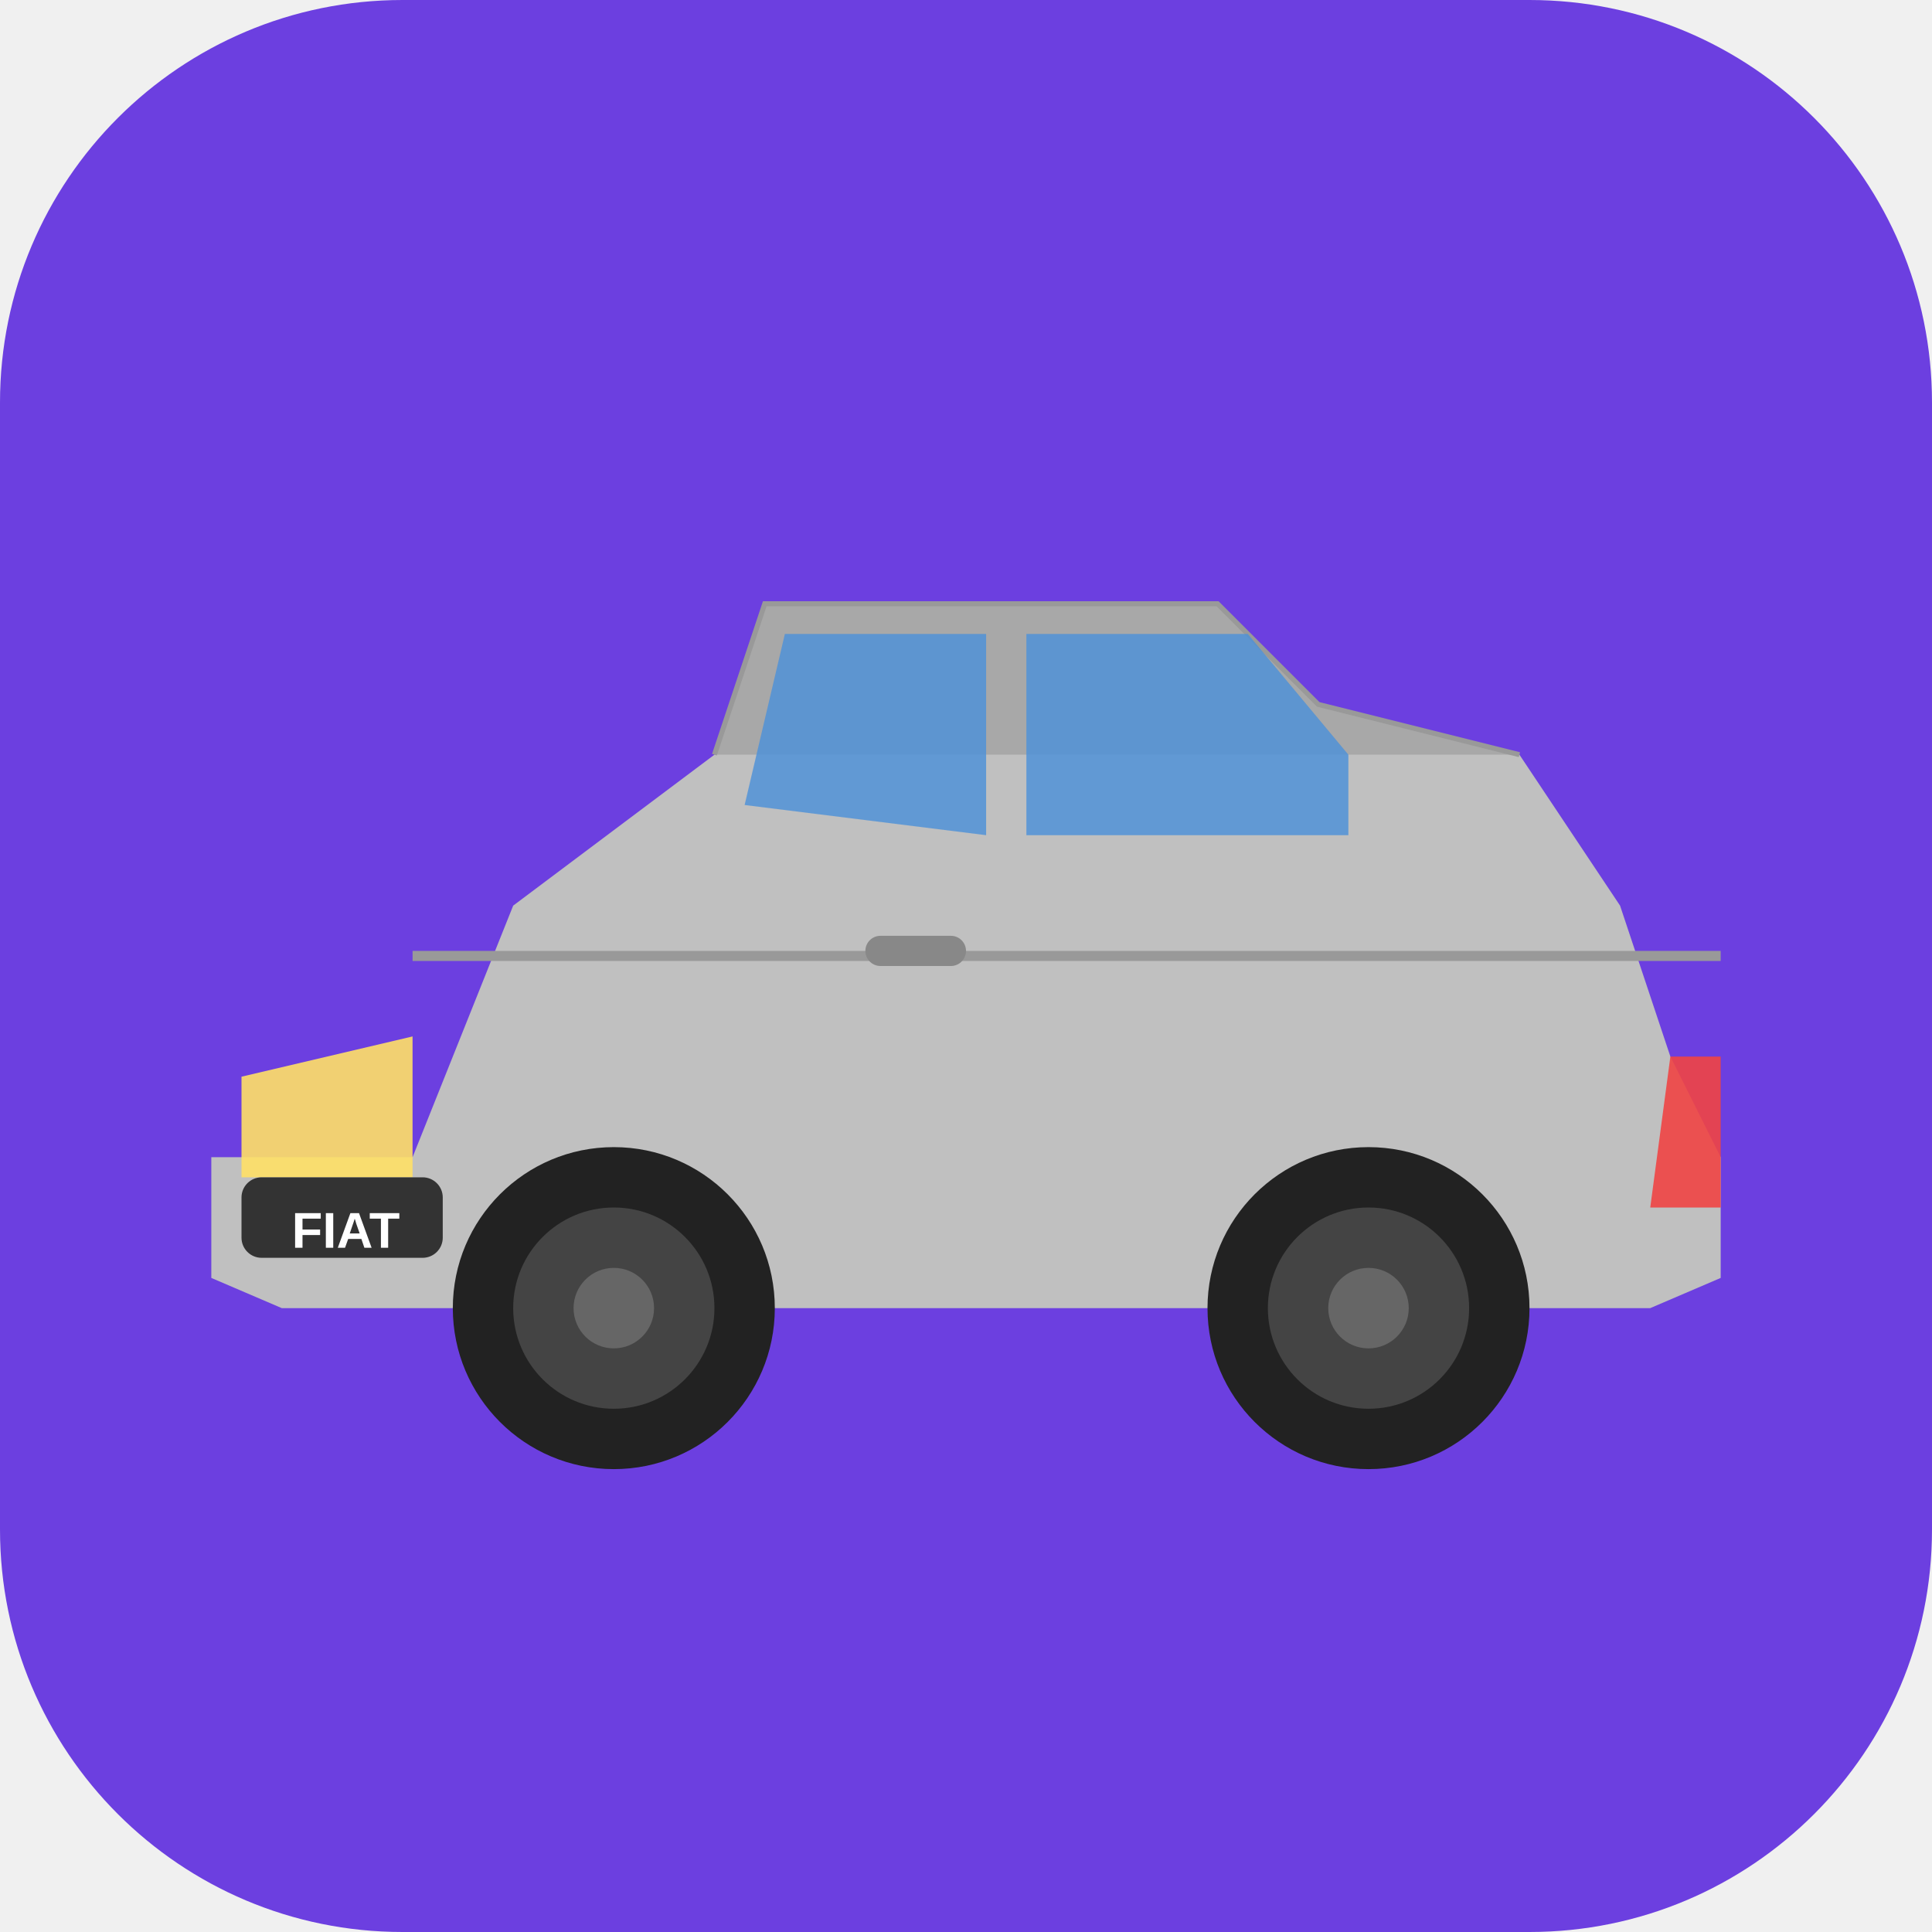
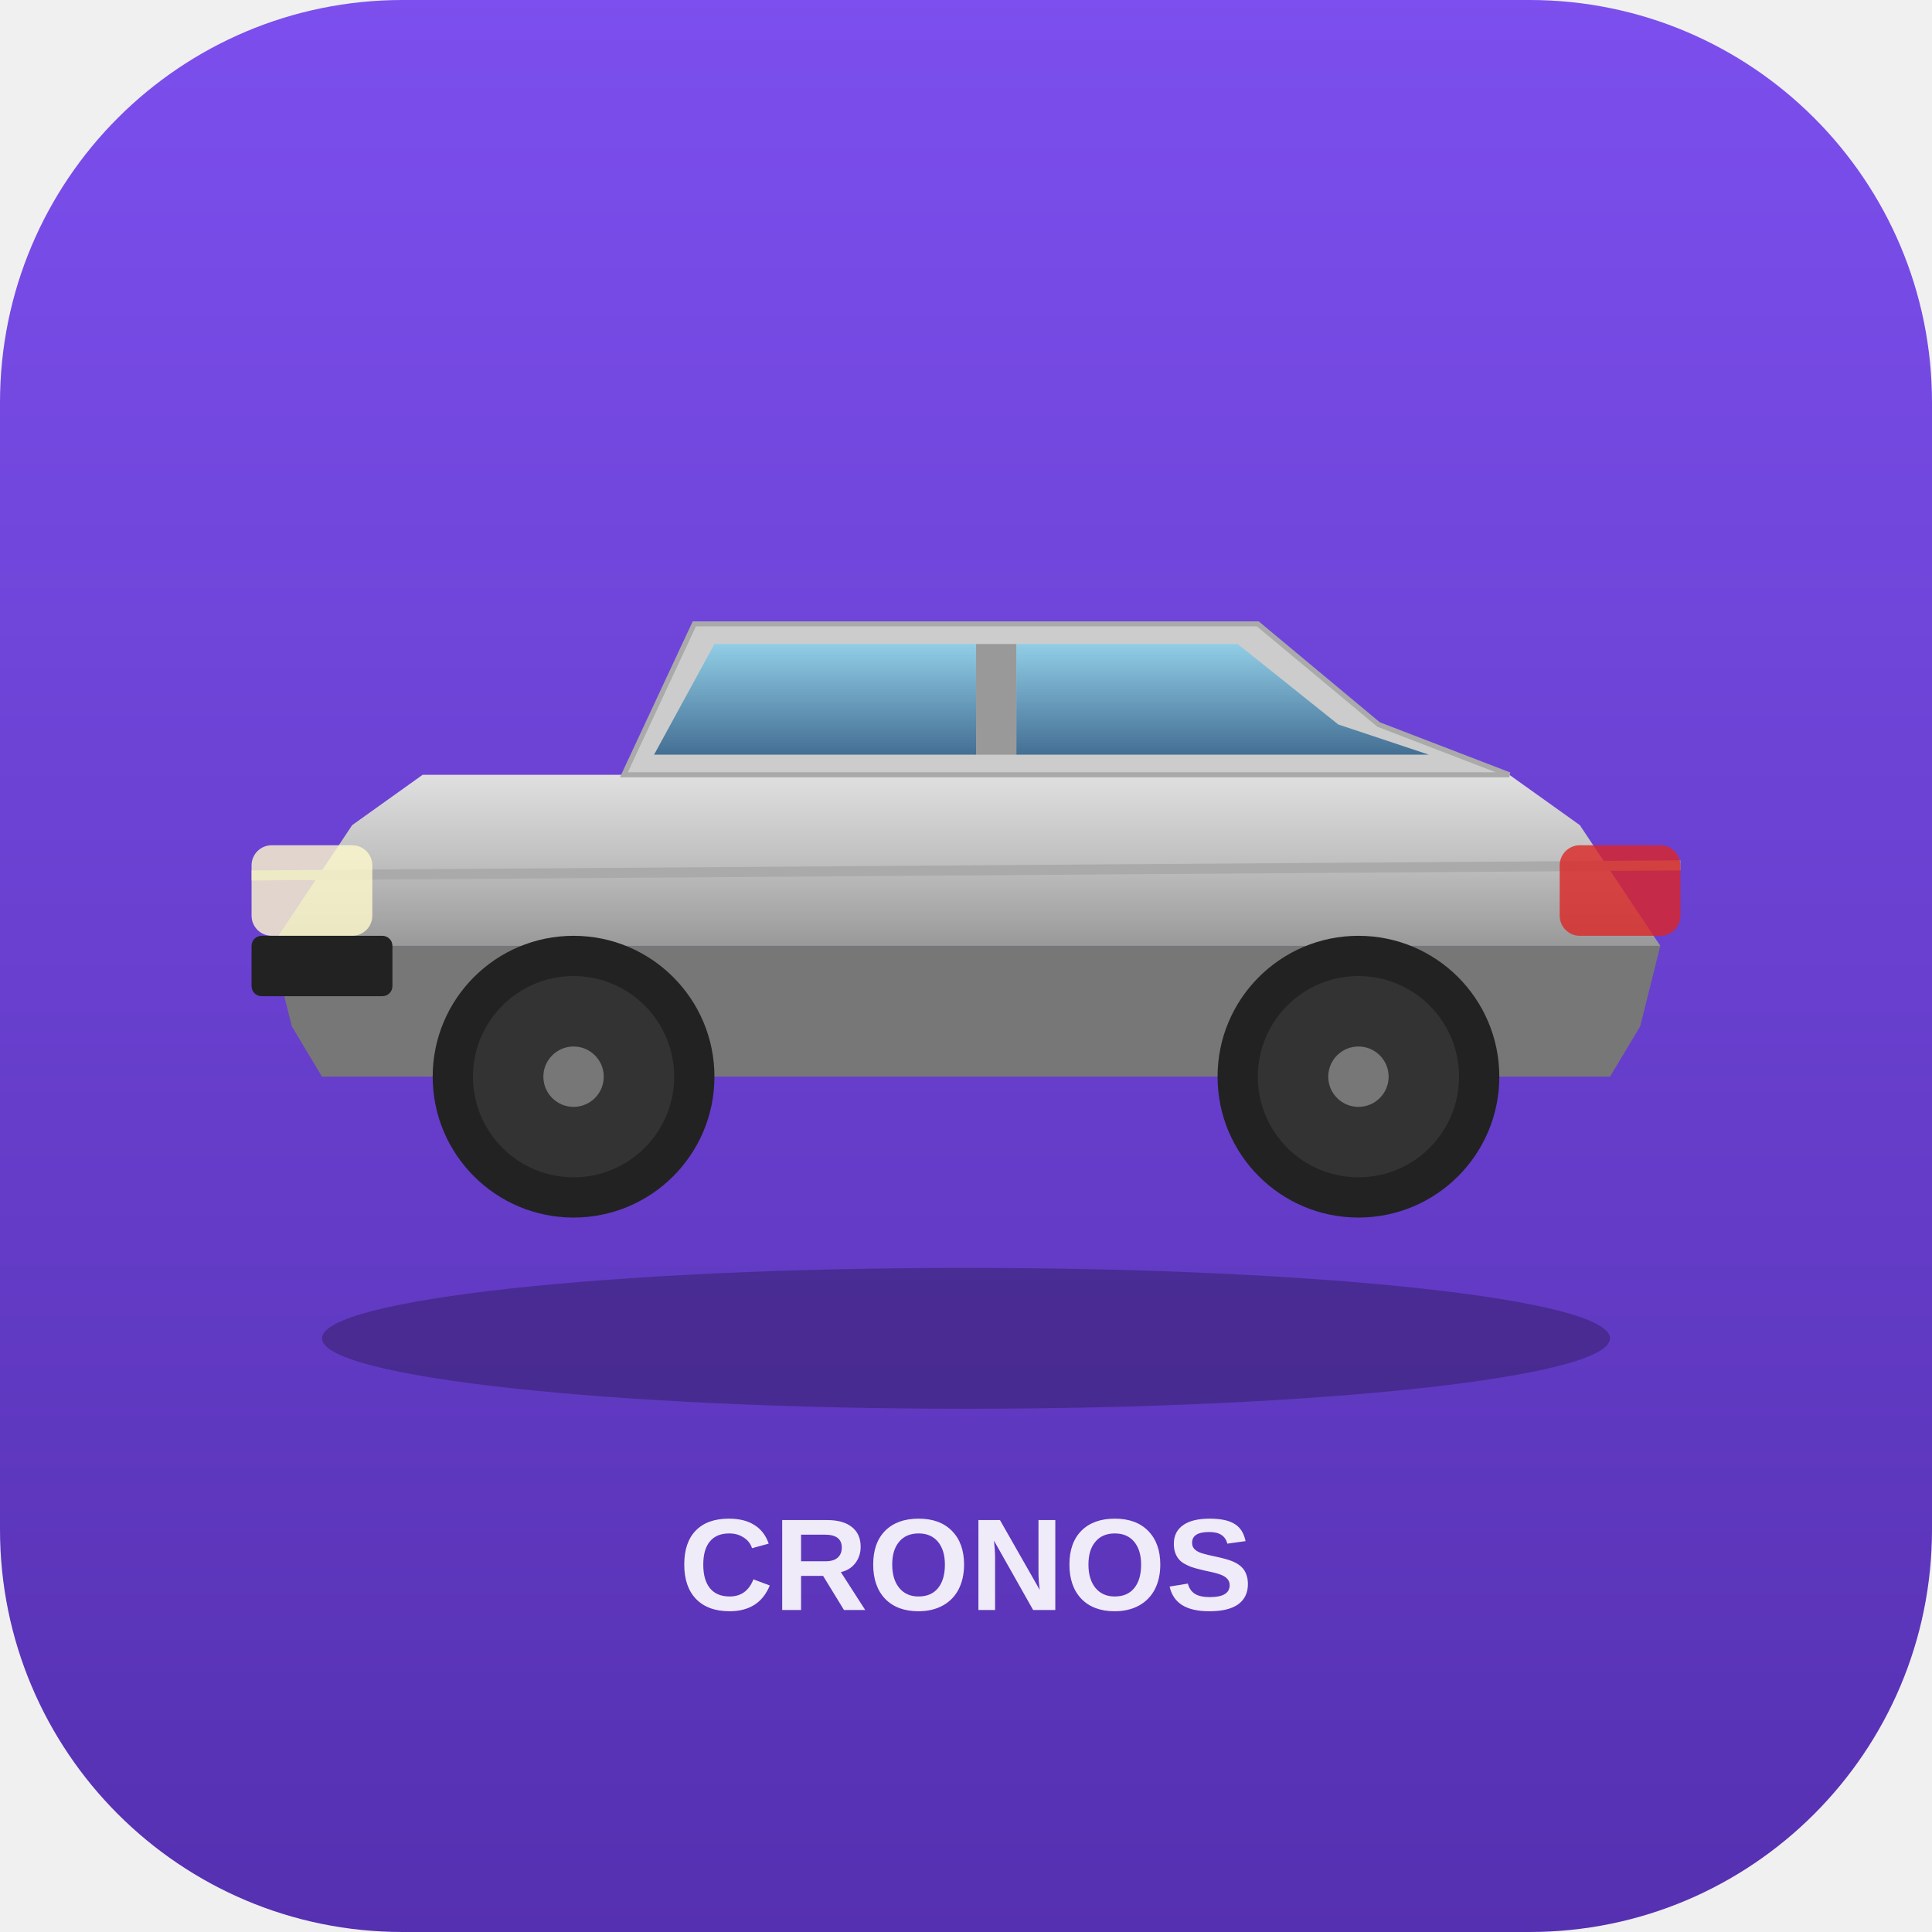
<svg xmlns="http://www.w3.org/2000/svg" viewBox="0 0 192 192" width="192" height="192">
-   <rect width="192" height="192" rx="40" fill="#6C3FE0" />
-   <g transform="translate(16, 45)">
-     <path d="M25 70 L35 45 L55 30 L75 25 L110 25 L135 30 L145 45 L150 60 L155 70 L155 82 L148 85 L12 85 L5 82 L5 70 Z" fill="#C0C0C0" />
-     <path d="M55 30 L60 15 L105 15 L115 25 L135 30" fill="#A8A8A8" stroke="#999" stroke-width="0.5" />
-     <path d="M62 18 L82 18 L82 38 L58 35 Z" fill="#4A90D9" opacity="0.8" />
-     <path d="M86 18 L108 18 L118 30 L118 38 L86 38 Z" fill="#4A90D9" opacity="0.8" />
-     <path d="M25 50 L155 50" stroke="#999" stroke-width="1" fill="none" />
-     <path d="M8 62 L25 58 L25 72 L8 72 Z" fill="#FFE066" opacity="0.9" />
-     <path d="M150 60 L155 60 L155 75 L148 75 Z" fill="#EF4444" opacity="0.9" />
-     <rect x="8" y="72" width="20" height="8" rx="2" fill="#333" />
-     <text x="13" y="79" font-size="5" fill="white" font-family="Arial" font-weight="bold">FIAT</text>
-     <circle cx="45" cy="85" r="16" fill="#222" />
-     <circle cx="45" cy="85" r="10" fill="#444" />
-     <circle cx="45" cy="85" r="4" fill="#666" />
-     <circle cx="120" cy="85" r="16" fill="#222" />
-     <circle cx="120" cy="85" r="10" fill="#444" />
-     <circle cx="120" cy="85" r="4" fill="#666" />
-     <rect x="70" y="48" width="10" height="3" rx="1.5" fill="#888" />
+   <defs>
+     <linearGradient id="bg2" x1="0%" y1="0%" x2="0%" y2="100%">
+       <stop offset="0%" style="stop-color:#7C4FEE" />
+       <stop offset="100%" style="stop-color:#5530B0" />
+     </linearGradient>
+     <linearGradient id="body2" x1="0%" y1="0%" x2="0%" y2="100%">
+       <stop offset="0%" style="stop-color:#E0E0E0" />
+       <stop offset="50%" style="stop-color:#C0C0C0" />
+       <stop offset="100%" style="stop-color:#999" />
+     </linearGradient>
+     <linearGradient id="glass2" x1="0%" y1="0%" x2="0%" y2="100%">
+       <stop offset="0%" style="stop-color:#87CEEB" />
+       <stop offset="100%" style="stop-color:#2C5F8A" />
+     </linearGradient>
+   </defs>
+   <rect width="192" height="192" rx="40" fill="url(#bg2)" />
+   <ellipse cx="96" cy="133" rx="64" ry="7" fill="rgba(0,0,0,0.25)" />
+   <g transform="translate(17, 52)">
+     <path d="M15 55 L12 50 L10 42 L148 42 L146 50 L143 55 Z" fill="#777" />
+     <path d="M10 42 L18 30 L25 25 L133 25 L140 30 L148 42 Z" fill="url(#body2)" />
+     <path d="M45 25 L52 10 L108 10 L120 20 L133 25 Z" fill="#CCC" stroke="#AAA" stroke-width="0.5" />
+     <path d="M48 23 L54 12 L80 12 L80 23 Z" fill="url(#glass2)" opacity="0.85" />
+     <path d="M84 12 L106 12 L116 20 L125 23 L84 23 Z" fill="url(#glass2)" opacity="0.85" />
+     <rect x="80" y="12" width="4" height="11" fill="#999" />
+     <path d="M8 35 L150 34" stroke="#AAA" stroke-width="1" />
+     <rect x="8" y="32" width="12" height="9" rx="2" fill="#FFFACD" opacity="0.8" />
+     <rect x="138" y="32" width="12" height="9" rx="2" fill="#DC2626" opacity="0.8" />
+     <rect x="8" y="41" width="14" height="6" rx="1" fill="#222" />
+     <circle cx="40" cy="55" r="14" fill="#222" />
+     <circle cx="40" cy="55" r="10" fill="#333" />
+     <circle cx="40" cy="55" r="3" fill="#777" />
+     <circle cx="118" cy="55" r="14" fill="#222" />
+     <circle cx="118" cy="55" r="10" fill="#333" />
+     <circle cx="118" cy="55" r="3" fill="#777" />
  </g>
+   <text x="96" y="160" text-anchor="middle" font-size="13" fill="white" font-family="Arial" font-weight="bold" opacity="0.9">CRONOS</text>
</svg>
